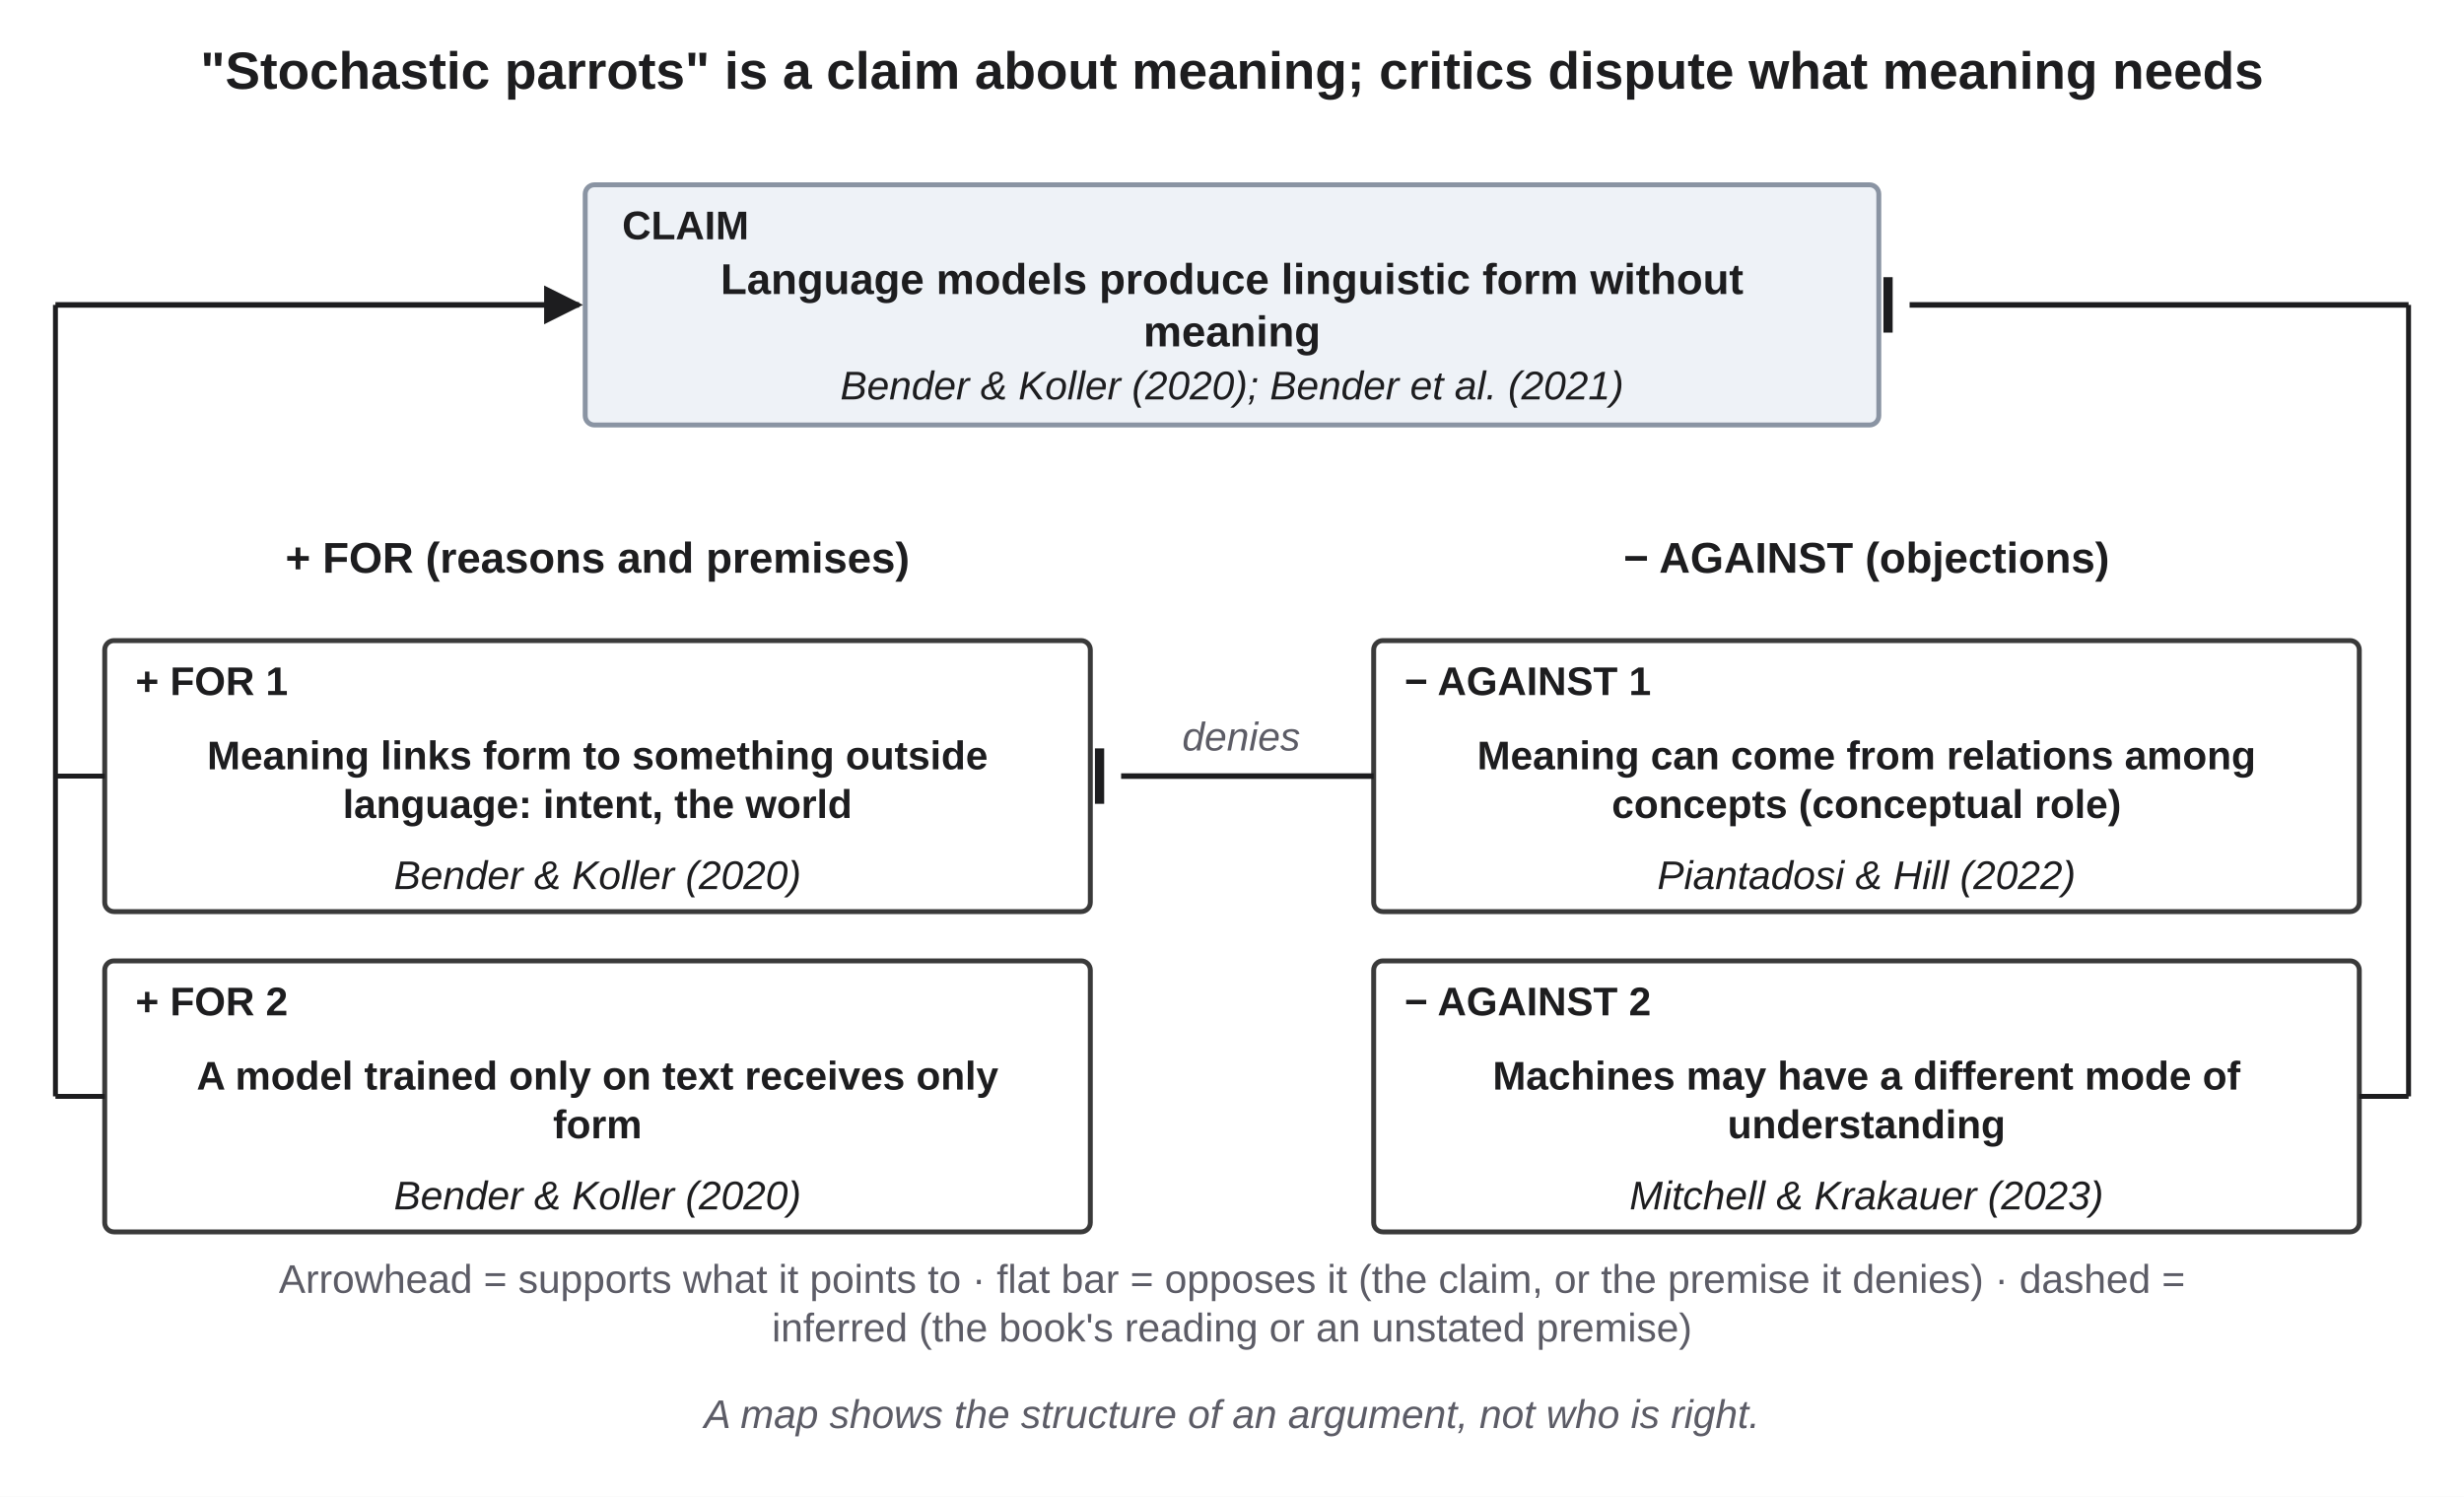
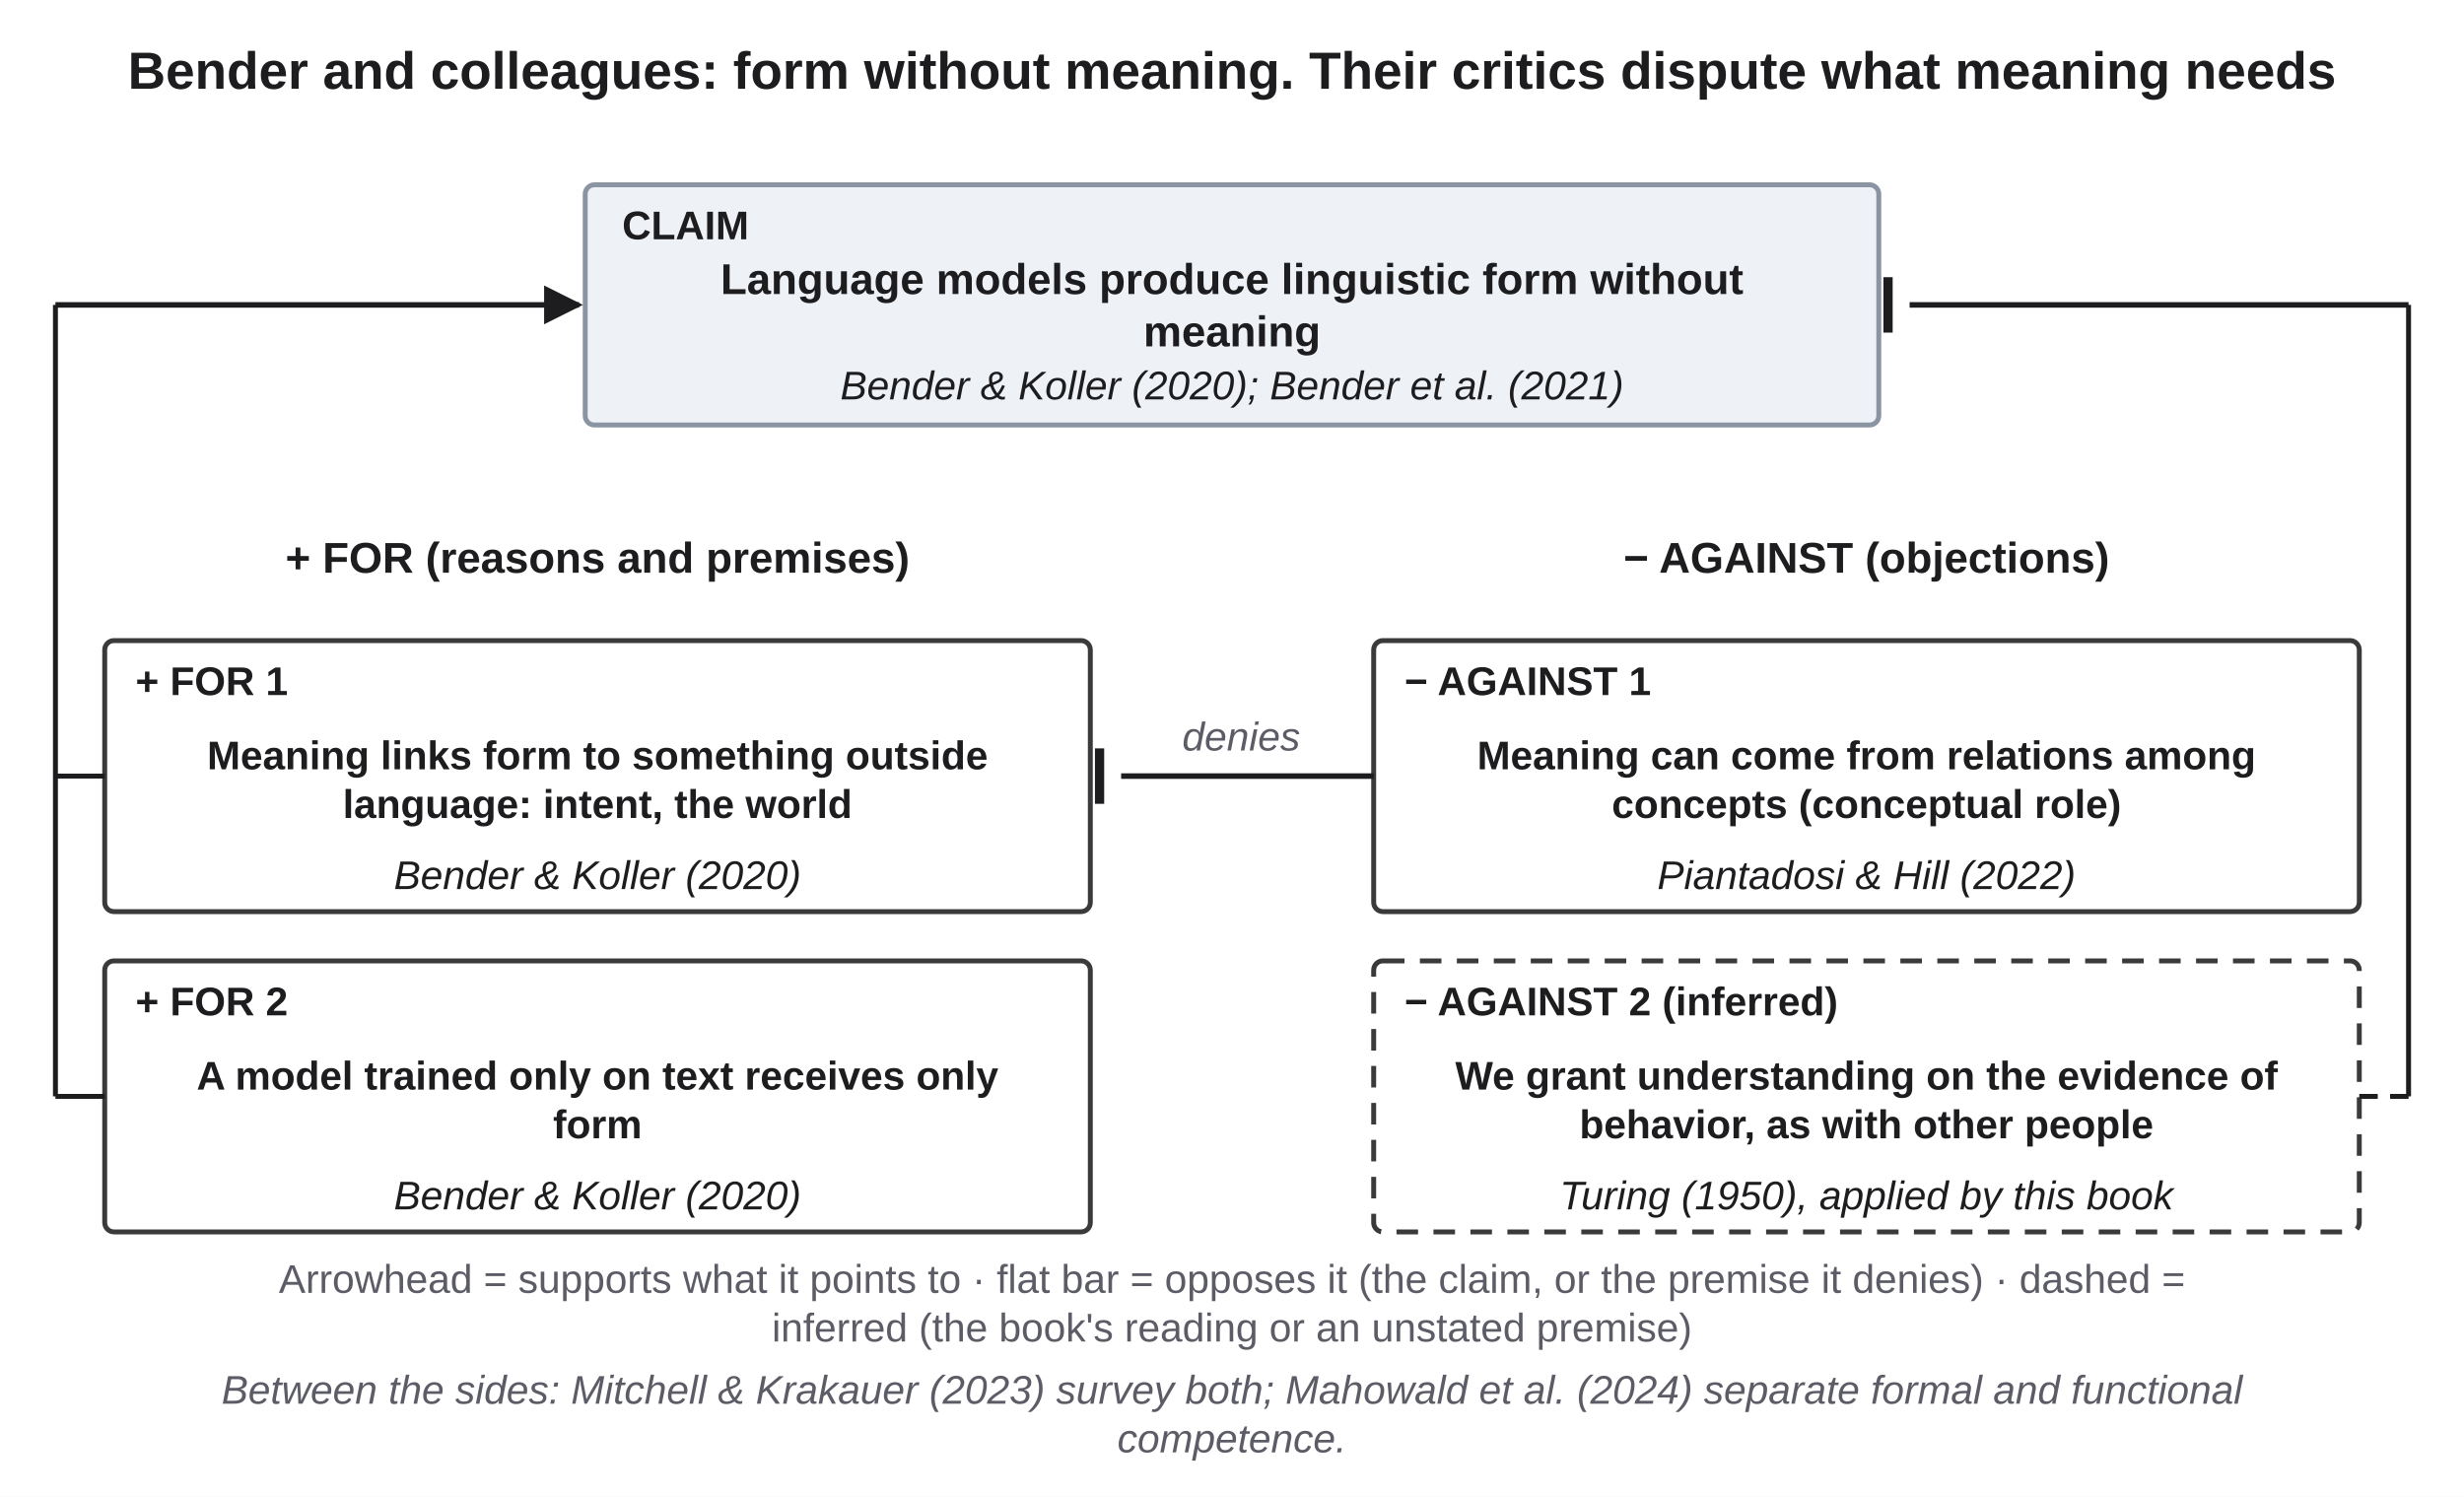
<svg xmlns="http://www.w3.org/2000/svg" viewBox="0 0 800 486" width="800" height="486" role="img" font-family="'Source Sans 3', 'Source Sans Pro', 'Helvetica Neue', Arial, sans-serif">
  <defs>
    <marker id="arrow-color" viewBox="0 0 10 10" refX="9" refY="5" markerWidth="7" markerHeight="7" orient="auto-start-reverse">
      <path d="M0,0 L10,5 L0,10 z" fill="#1D1D1F" />
    </marker>
    <pattern id="hatch" patternUnits="userSpaceOnUse" width="8" height="8" patternTransform="rotate(45)">
      <rect width="8" height="8" fill="#FFFFFF" />
      <line x1="0" y1="0" x2="0" y2="8" stroke="#9A9A9A" stroke-width="1.3" />
    </pattern>
    <pattern id="dots" patternUnits="userSpaceOnUse" width="7" height="7">
      <rect width="7" height="7" fill="#FFFFFF" />
      <circle cx="3.5" cy="3.5" r="1.2" fill="#000" />
    </pattern>
  </defs>
  <rect width="800" height="486" fill="#FFFFFF" />
-   <text x="400.0" y="24.0" font-size="17" font-weight="700" text-anchor="middle" dominant-baseline="middle" fill="#1D1D1F" style="">"Stochastic parrots" is a claim about meaning; critics dispute what meaning needs</text>
+   <text x="400.0" y="24.0" font-size="17" font-weight="700" text-anchor="middle" dominant-baseline="middle" fill="#1D1D1F" style="">Bender and colleagues: form without meaning. Their critics dispute what meaning needs</text>
  <rect x="190" y="60" width="420" height="78" rx="3" fill="#EEF2F7" stroke="#8A94A3" stroke-width="1.6" />
  <text x="400.0" y="99.0" font-size="14" font-weight="600" text-anchor="middle" dominant-baseline="middle" fill="#1D1D1F" style="" />
  <text x="202.0" y="74.0" font-size="13" font-weight="700" text-anchor="start" dominant-baseline="middle" fill="#1D1D1F" style="">CLAIM</text>
  <text x="400.0" y="91.5" font-size="14" font-weight="600" text-anchor="middle" dominant-baseline="middle" fill="#1D1D1F" style="">Language models produce linguistic form without</text>
  <text x="400.0" y="108.5" font-size="14" font-weight="600" text-anchor="middle" dominant-baseline="middle" fill="#1D1D1F" style="">meaning</text>
  <text x="400.0" y="126.0" font-size="13" font-weight="normal" text-anchor="middle" dominant-baseline="middle" fill="#1D1D1F" style="font-style:italic;">Bender &amp; Koller (2020); Bender et al. (2021)</text>
  <text x="194.0" y="182.0" font-size="14" font-weight="700" text-anchor="middle" dominant-baseline="middle" fill="#1D1D1F" style="">+ FOR (reasons and premises)</text>
  <text x="606.0" y="182.0" font-size="14" font-weight="700" text-anchor="middle" dominant-baseline="middle" fill="#1D1D1F" style="">− AGAINST (objections)</text>
  <line x1="18" y1="99.0" x2="18" y2="356.0" stroke="#1D1D1F" stroke-width="1.6" />
  <path d="M18.0,99.0 L188.0,99.0" fill="none" stroke="#1D1D1F" stroke-width="1.8" marker-end="url(#arrow-color)" />
  <rect x="34" y="208" width="320" height="88" rx="3" fill="#FFFFFF" stroke="#3A3A3A" stroke-width="1.6" />
  <text x="194.0" y="252.0" font-size="14" font-weight="600" text-anchor="middle" dominant-baseline="middle" fill="#1D1D1F" style="" />
  <text x="44.0" y="222.0" font-size="13" font-weight="700" text-anchor="start" dominant-baseline="middle" fill="#1D1D1F" style="">+ FOR 1</text>
  <text x="194.0" y="246.1" font-size="13" font-weight="600" text-anchor="middle" dominant-baseline="middle" fill="#1D1D1F" style="">Meaning links form to something outside</text>
  <text x="194.0" y="261.9" font-size="13" font-weight="600" text-anchor="middle" dominant-baseline="middle" fill="#1D1D1F" style="">language: intent, the world</text>
  <text x="194.0" y="285.0" font-size="13" font-weight="normal" text-anchor="middle" dominant-baseline="middle" fill="#1D1D1F" style="font-style:italic;">Bender &amp; Koller (2020)</text>
  <line x1="18" y1="252.0" x2="34" y2="252.0" stroke="#1D1D1F" stroke-width="1.6" />
  <rect x="34" y="312" width="320" height="88" rx="3" fill="#FFFFFF" stroke="#3A3A3A" stroke-width="1.6" />
  <text x="194.0" y="356.0" font-size="14" font-weight="600" text-anchor="middle" dominant-baseline="middle" fill="#1D1D1F" style="" />
  <text x="44.0" y="326.0" font-size="13" font-weight="700" text-anchor="start" dominant-baseline="middle" fill="#1D1D1F" style="">+ FOR 2</text>
  <text x="194.0" y="350.1" font-size="13" font-weight="600" text-anchor="middle" dominant-baseline="middle" fill="#1D1D1F" style="">A model trained only on text receives only</text>
  <text x="194.0" y="365.9" font-size="13" font-weight="600" text-anchor="middle" dominant-baseline="middle" fill="#1D1D1F" style="">form</text>
  <text x="194.0" y="389.0" font-size="13" font-weight="normal" text-anchor="middle" dominant-baseline="middle" fill="#1D1D1F" style="font-style:italic;">Bender &amp; Koller (2020)</text>
  <line x1="18" y1="356.0" x2="34" y2="356.0" stroke="#1D1D1F" stroke-width="1.6" />
  <line x1="782" y1="99.0" x2="782" y2="356.0" stroke="#1D1D1F" stroke-width="1.6" />
  <line x1="782" y1="99.0" x2="620" y2="99.0" stroke="#1D1D1F" stroke-width="1.8" />
  <line x1="613" y1="90.0" x2="613" y2="108.0" stroke="#1D1D1F" stroke-width="3" />
  <rect x="446" y="208" width="320" height="88" rx="3" fill="#FFFFFF" stroke="#3A3A3A" stroke-width="1.6" />
  <text x="606.0" y="252.0" font-size="14" font-weight="600" text-anchor="middle" dominant-baseline="middle" fill="#1D1D1F" style="" />
  <text x="456.0" y="222.0" font-size="13" font-weight="700" text-anchor="start" dominant-baseline="middle" fill="#1D1D1F" style="">− AGAINST 1</text>
  <text x="606.0" y="246.1" font-size="13" font-weight="600" text-anchor="middle" dominant-baseline="middle" fill="#1D1D1F" style="">Meaning can come from relations among</text>
  <text x="606.0" y="261.9" font-size="13" font-weight="600" text-anchor="middle" dominant-baseline="middle" fill="#1D1D1F" style="">concepts (conceptual role)</text>
  <text x="606.0" y="285.0" font-size="13" font-weight="normal" text-anchor="middle" dominant-baseline="middle" fill="#1D1D1F" style="font-style:italic;">Piantadosi &amp; Hill (2022)</text>
  <line x1="446" y1="252.0" x2="364" y2="252.0" stroke="#1D1D1F" stroke-width="1.8" />
  <line x1="357" y1="243.0" x2="357" y2="261.0" stroke="#1D1D1F" stroke-width="3" />
  <text x="403.0" y="240.0" font-size="13" font-weight="normal" text-anchor="middle" dominant-baseline="middle" fill="#5C5C66" style="font-style:italic;">denies</text>
-   <rect x="446" y="312" width="320" height="88" rx="3" fill="#FFFFFF" stroke="#3A3A3A" stroke-width="1.6" />
+   <rect x="446" y="312" width="320" height="88" rx="3" fill="#FFFFFF" stroke="#3A3A3A" stroke-width="1.6" stroke-dasharray="7 5" />
  <text x="606.0" y="356.0" font-size="14" font-weight="600" text-anchor="middle" dominant-baseline="middle" fill="#1D1D1F" style="" />
-   <text x="456.0" y="326.0" font-size="13" font-weight="700" text-anchor="start" dominant-baseline="middle" fill="#1D1D1F" style="">− AGAINST 2</text>
-   <text x="606.0" y="350.1" font-size="13" font-weight="600" text-anchor="middle" dominant-baseline="middle" fill="#1D1D1F" style="">Machines may have a different mode of</text>
-   <text x="606.0" y="365.9" font-size="13" font-weight="600" text-anchor="middle" dominant-baseline="middle" fill="#1D1D1F" style="">understanding</text>
-   <text x="606.0" y="389.0" font-size="13" font-weight="normal" text-anchor="middle" dominant-baseline="middle" fill="#1D1D1F" style="font-style:italic;">Mitchell &amp; Krakauer (2023)</text>
-   <line x1="766" y1="356.0" x2="782" y2="356.0" stroke="#1D1D1F" stroke-width="1.6" />
+   <text x="456.0" y="326.0" font-size="13" font-weight="700" text-anchor="start" dominant-baseline="middle" fill="#1D1D1F" style="">− AGAINST 2  (inferred)</text>
+   <text x="606.0" y="350.1" font-size="13" font-weight="600" text-anchor="middle" dominant-baseline="middle" fill="#1D1D1F" style="">We grant understanding on the evidence of</text>
+   <text x="606.0" y="365.9" font-size="13" font-weight="600" text-anchor="middle" dominant-baseline="middle" fill="#1D1D1F" style="">behavior, as with other people</text>
+   <text x="606.0" y="389.0" font-size="13" font-weight="normal" text-anchor="middle" dominant-baseline="middle" fill="#1D1D1F" style="font-style:italic;">Turing (1950), applied by this book</text>
+   <line x1="766" y1="356.0" x2="782" y2="356.0" stroke="#1D1D1F" stroke-width="1.6" stroke-dasharray="6 4" />
  <text x="400.0" y="416.1" font-size="13" font-weight="normal" text-anchor="middle" dominant-baseline="middle" fill="#5C5C66" style="">Arrowhead = supports what it points to · flat bar = opposes it (the claim, or the premise it denies) · dashed =</text>
  <text x="400.0" y="431.9" font-size="13" font-weight="normal" text-anchor="middle" dominant-baseline="middle" fill="#5C5C66" style="">inferred (the book's reading or an unstated premise)</text>
-   <text x="400.0" y="460.0" font-size="13" font-weight="normal" text-anchor="middle" dominant-baseline="middle" fill="#5C5C66" style="font-style:italic;">A map shows the structure of an argument, not who is right.</text>
+   <text x="400.0" y="452.1" font-size="13" font-weight="normal" text-anchor="middle" dominant-baseline="middle" fill="#5C5C66" style="font-style:italic;">Between the sides: Mitchell &amp; Krakauer (2023) survey both; Mahowald et al. (2024) separate formal and functional</text>
+   <text x="400.0" y="467.9" font-size="13" font-weight="normal" text-anchor="middle" dominant-baseline="middle" fill="#5C5C66" style="font-style:italic;">competence.</text>
</svg>
